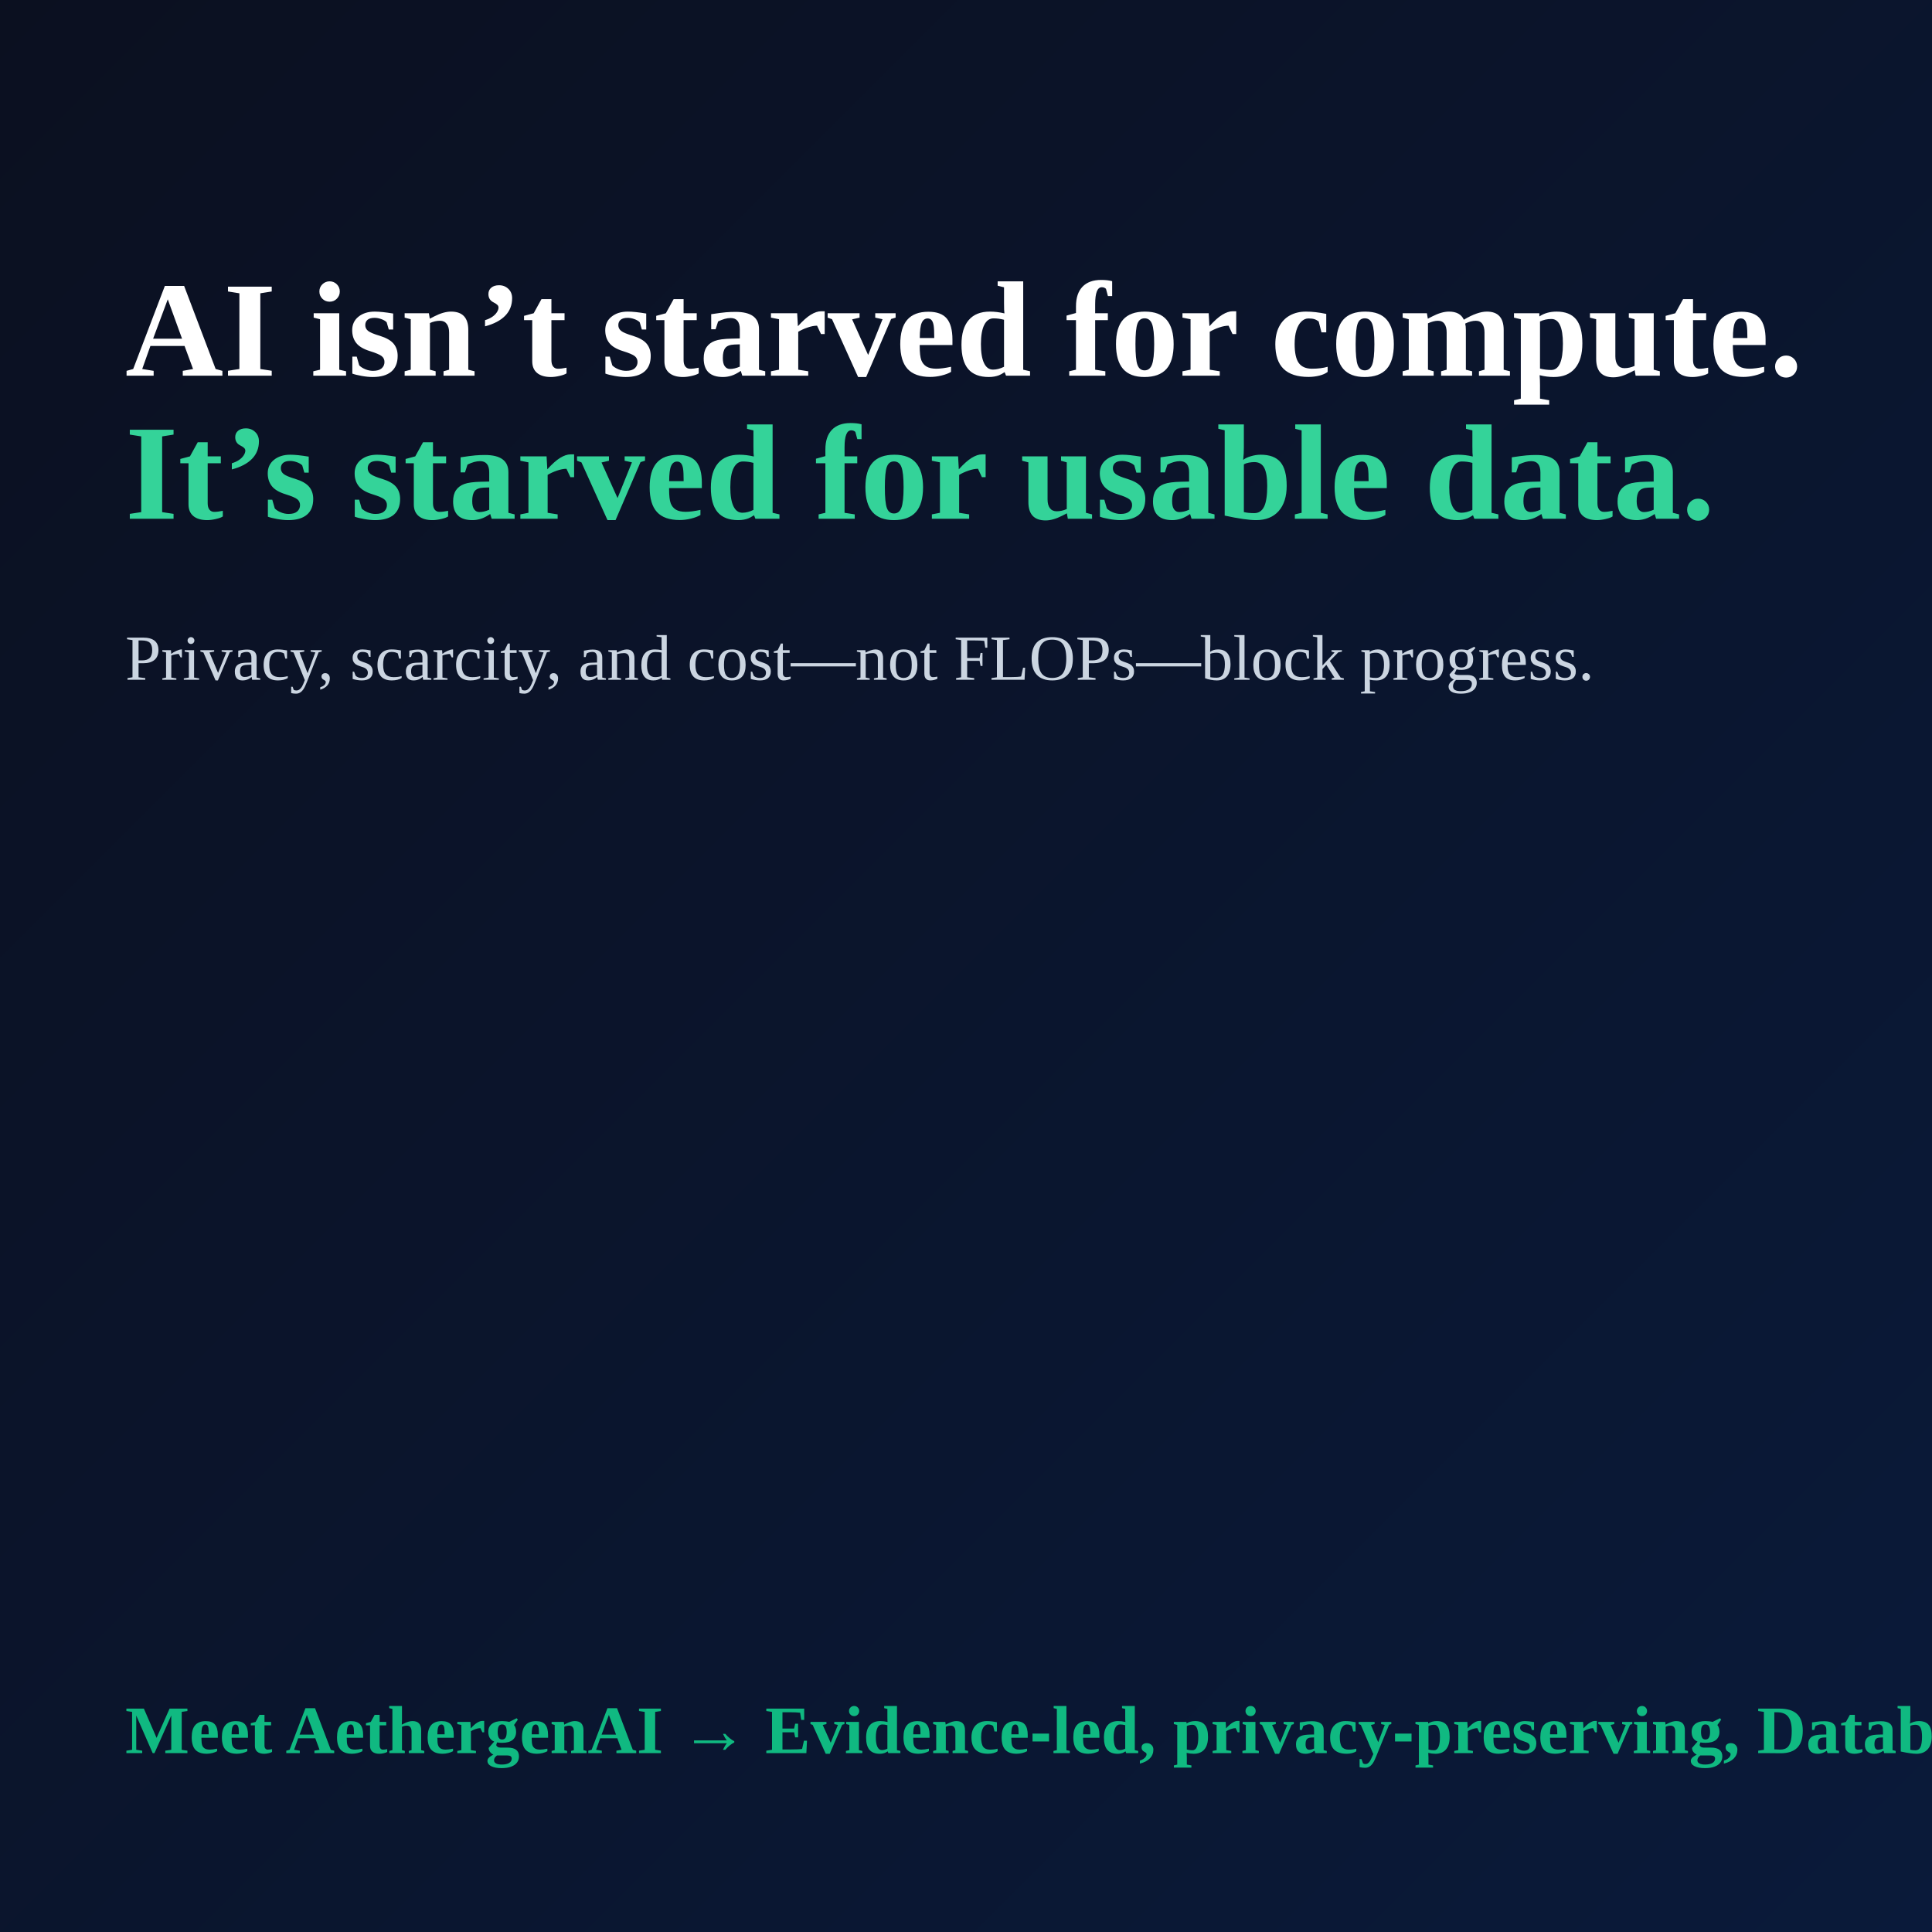
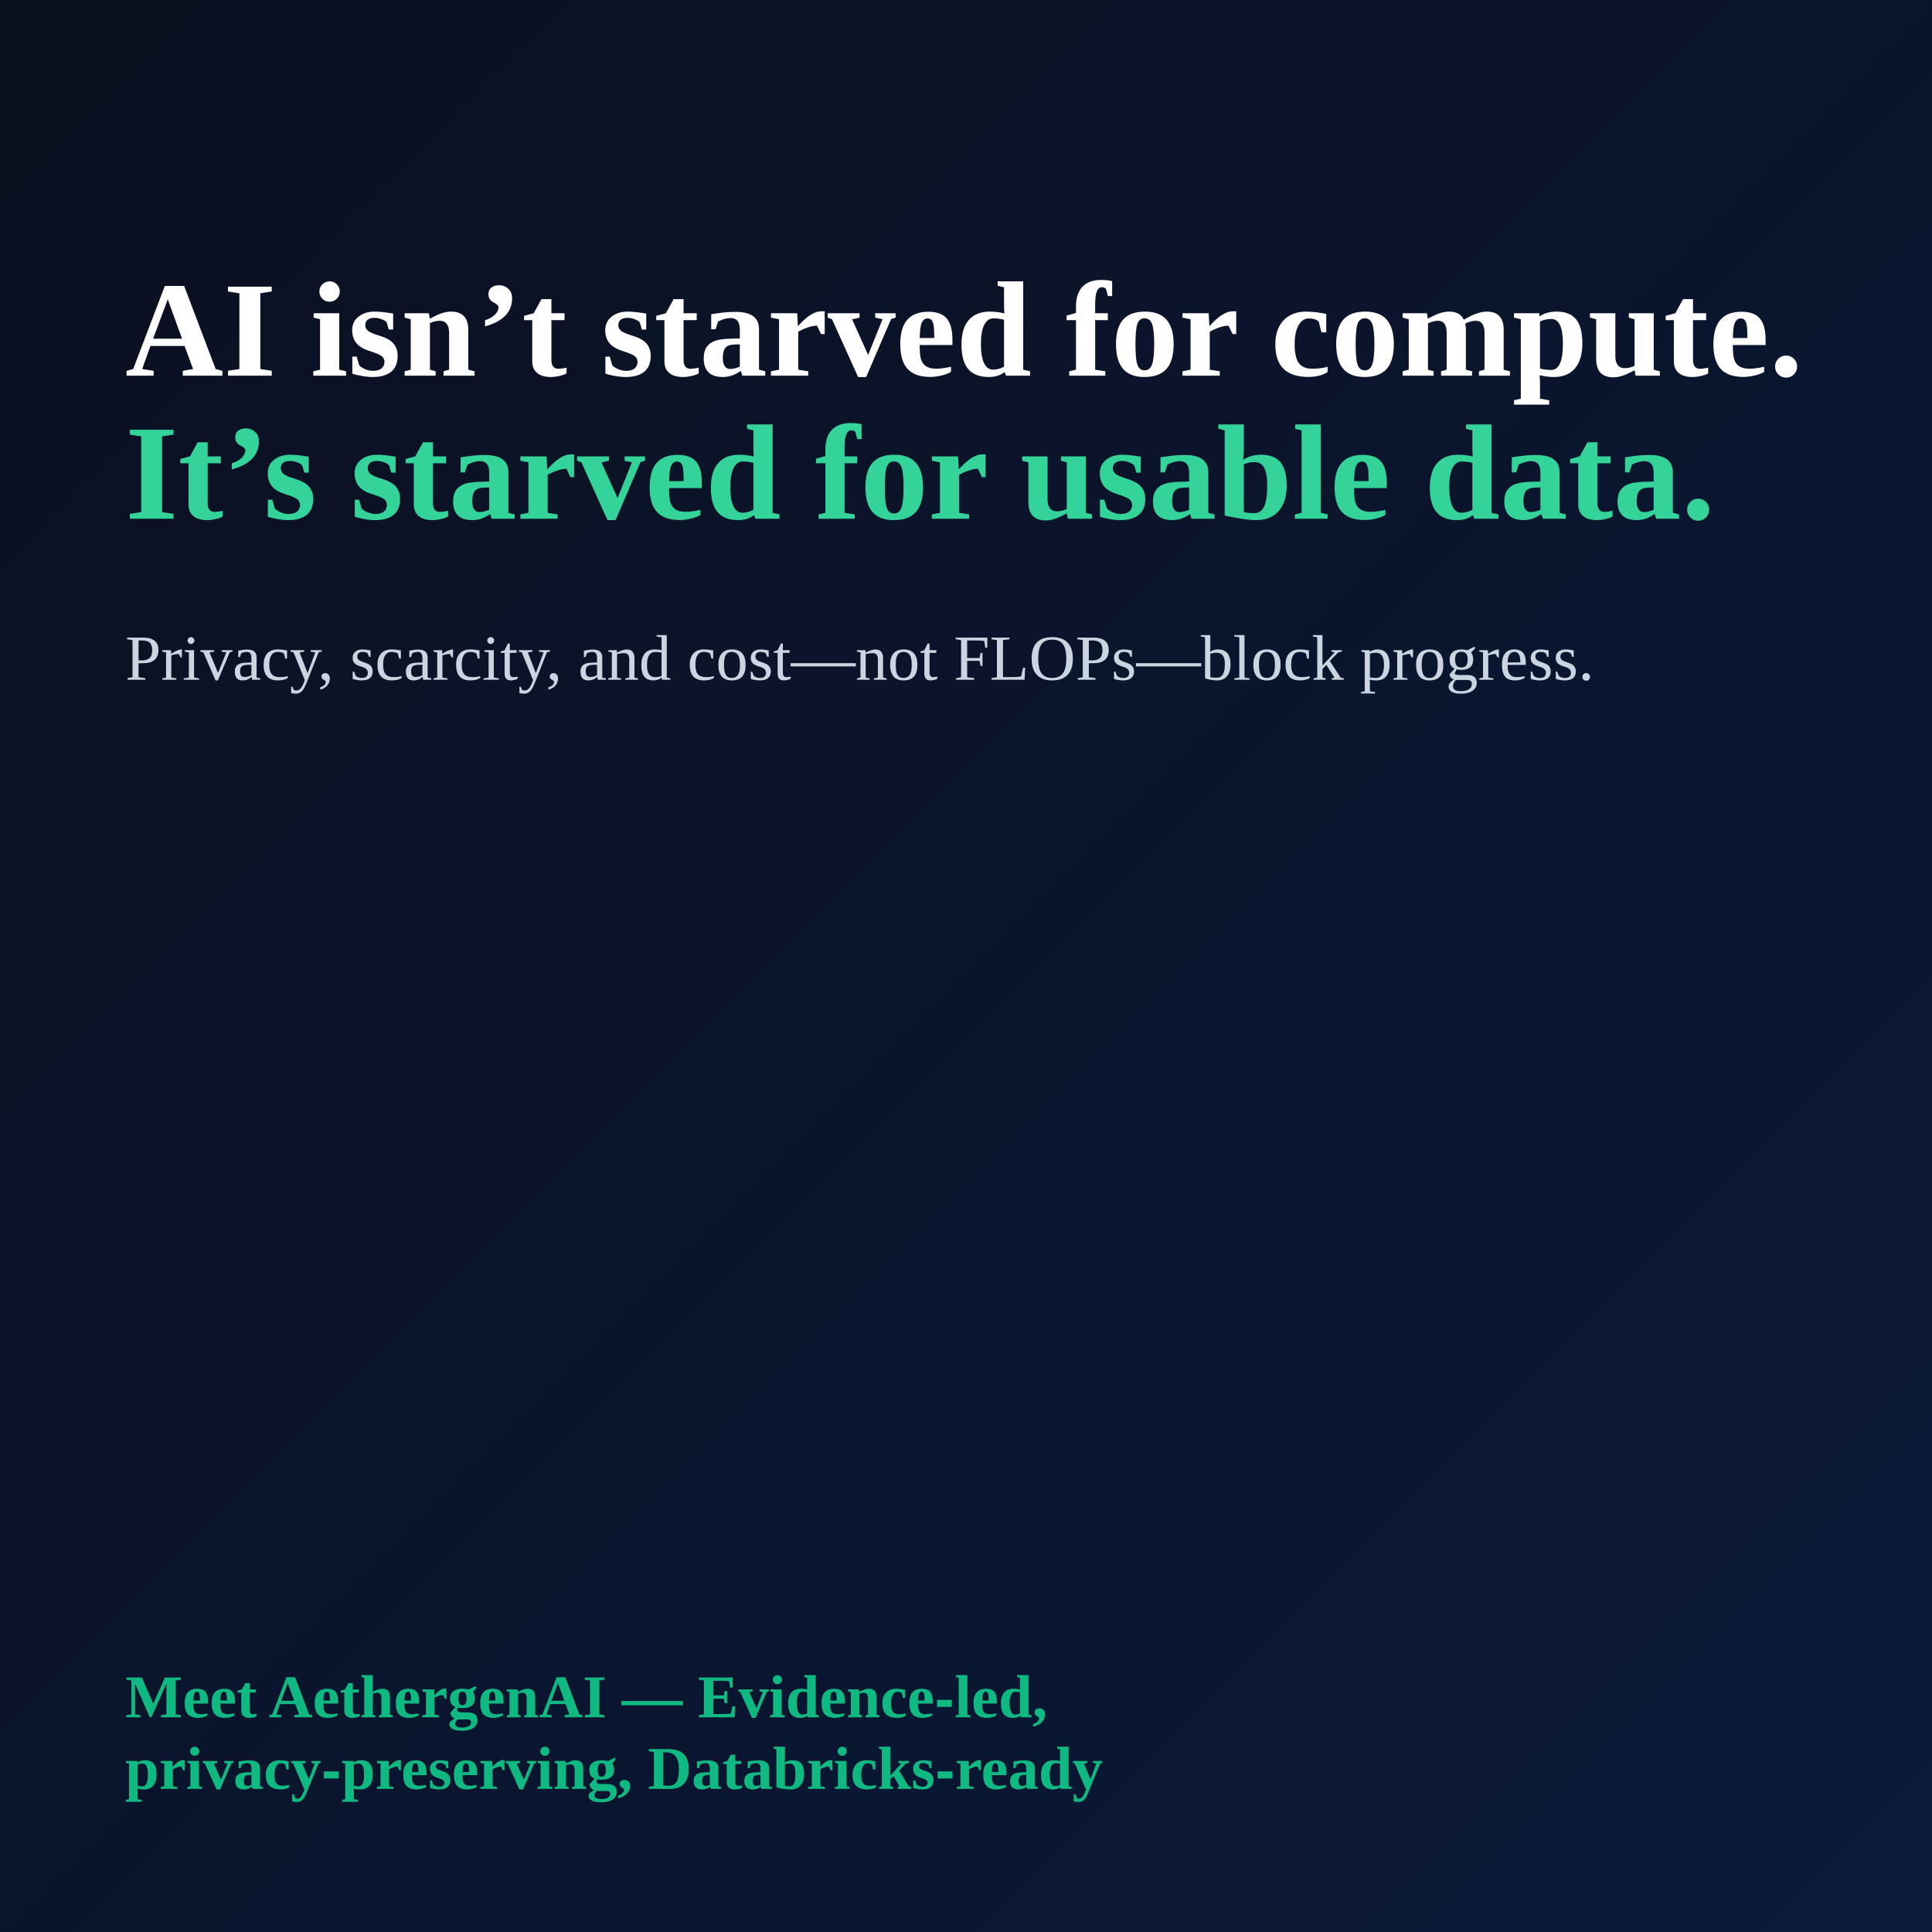
<svg xmlns="http://www.w3.org/2000/svg" width="1080" height="1080" viewBox="0 0 1080 1080">
  <defs>
    <linearGradient id="bg" x1="0" y1="0" x2="1" y2="1">
      <stop offset="0%" stop-color="#0b1020" />
      <stop offset="100%" stop-color="#0a1a3a" />
    </linearGradient>
  </defs>
  <rect width="1080" height="1080" fill="url(#bg)" />
  <text x="70" y="210" fill="#ffffff" font-size="76" font-weight="800">AI isn’t starved for compute.</text>
  <text x="70" y="290" fill="#34d399" font-size="76" font-weight="800">It’s starved for usable data.</text>
  <text x="70" y="380" fill="#cbd5e1" font-size="36">Privacy, scarcity, and cost—not FLOPs—block progress.</text>
-   <text x="70" y="980" fill="#10b981" font-size="38" font-weight="700">Meet AethergenAI → Evidence‑led, privacy‑preserving, Databricks‑ready</text>
+   <text x="70" y="960" fill="#10b981" font-size="34" font-weight="700">Meet AethergenAI — Evidence‑led,</text>
+   <text x="70" y="1000" fill="#10b981" font-size="34" font-weight="700">privacy‑preserving, Databricks‑ready</text>
</svg>
